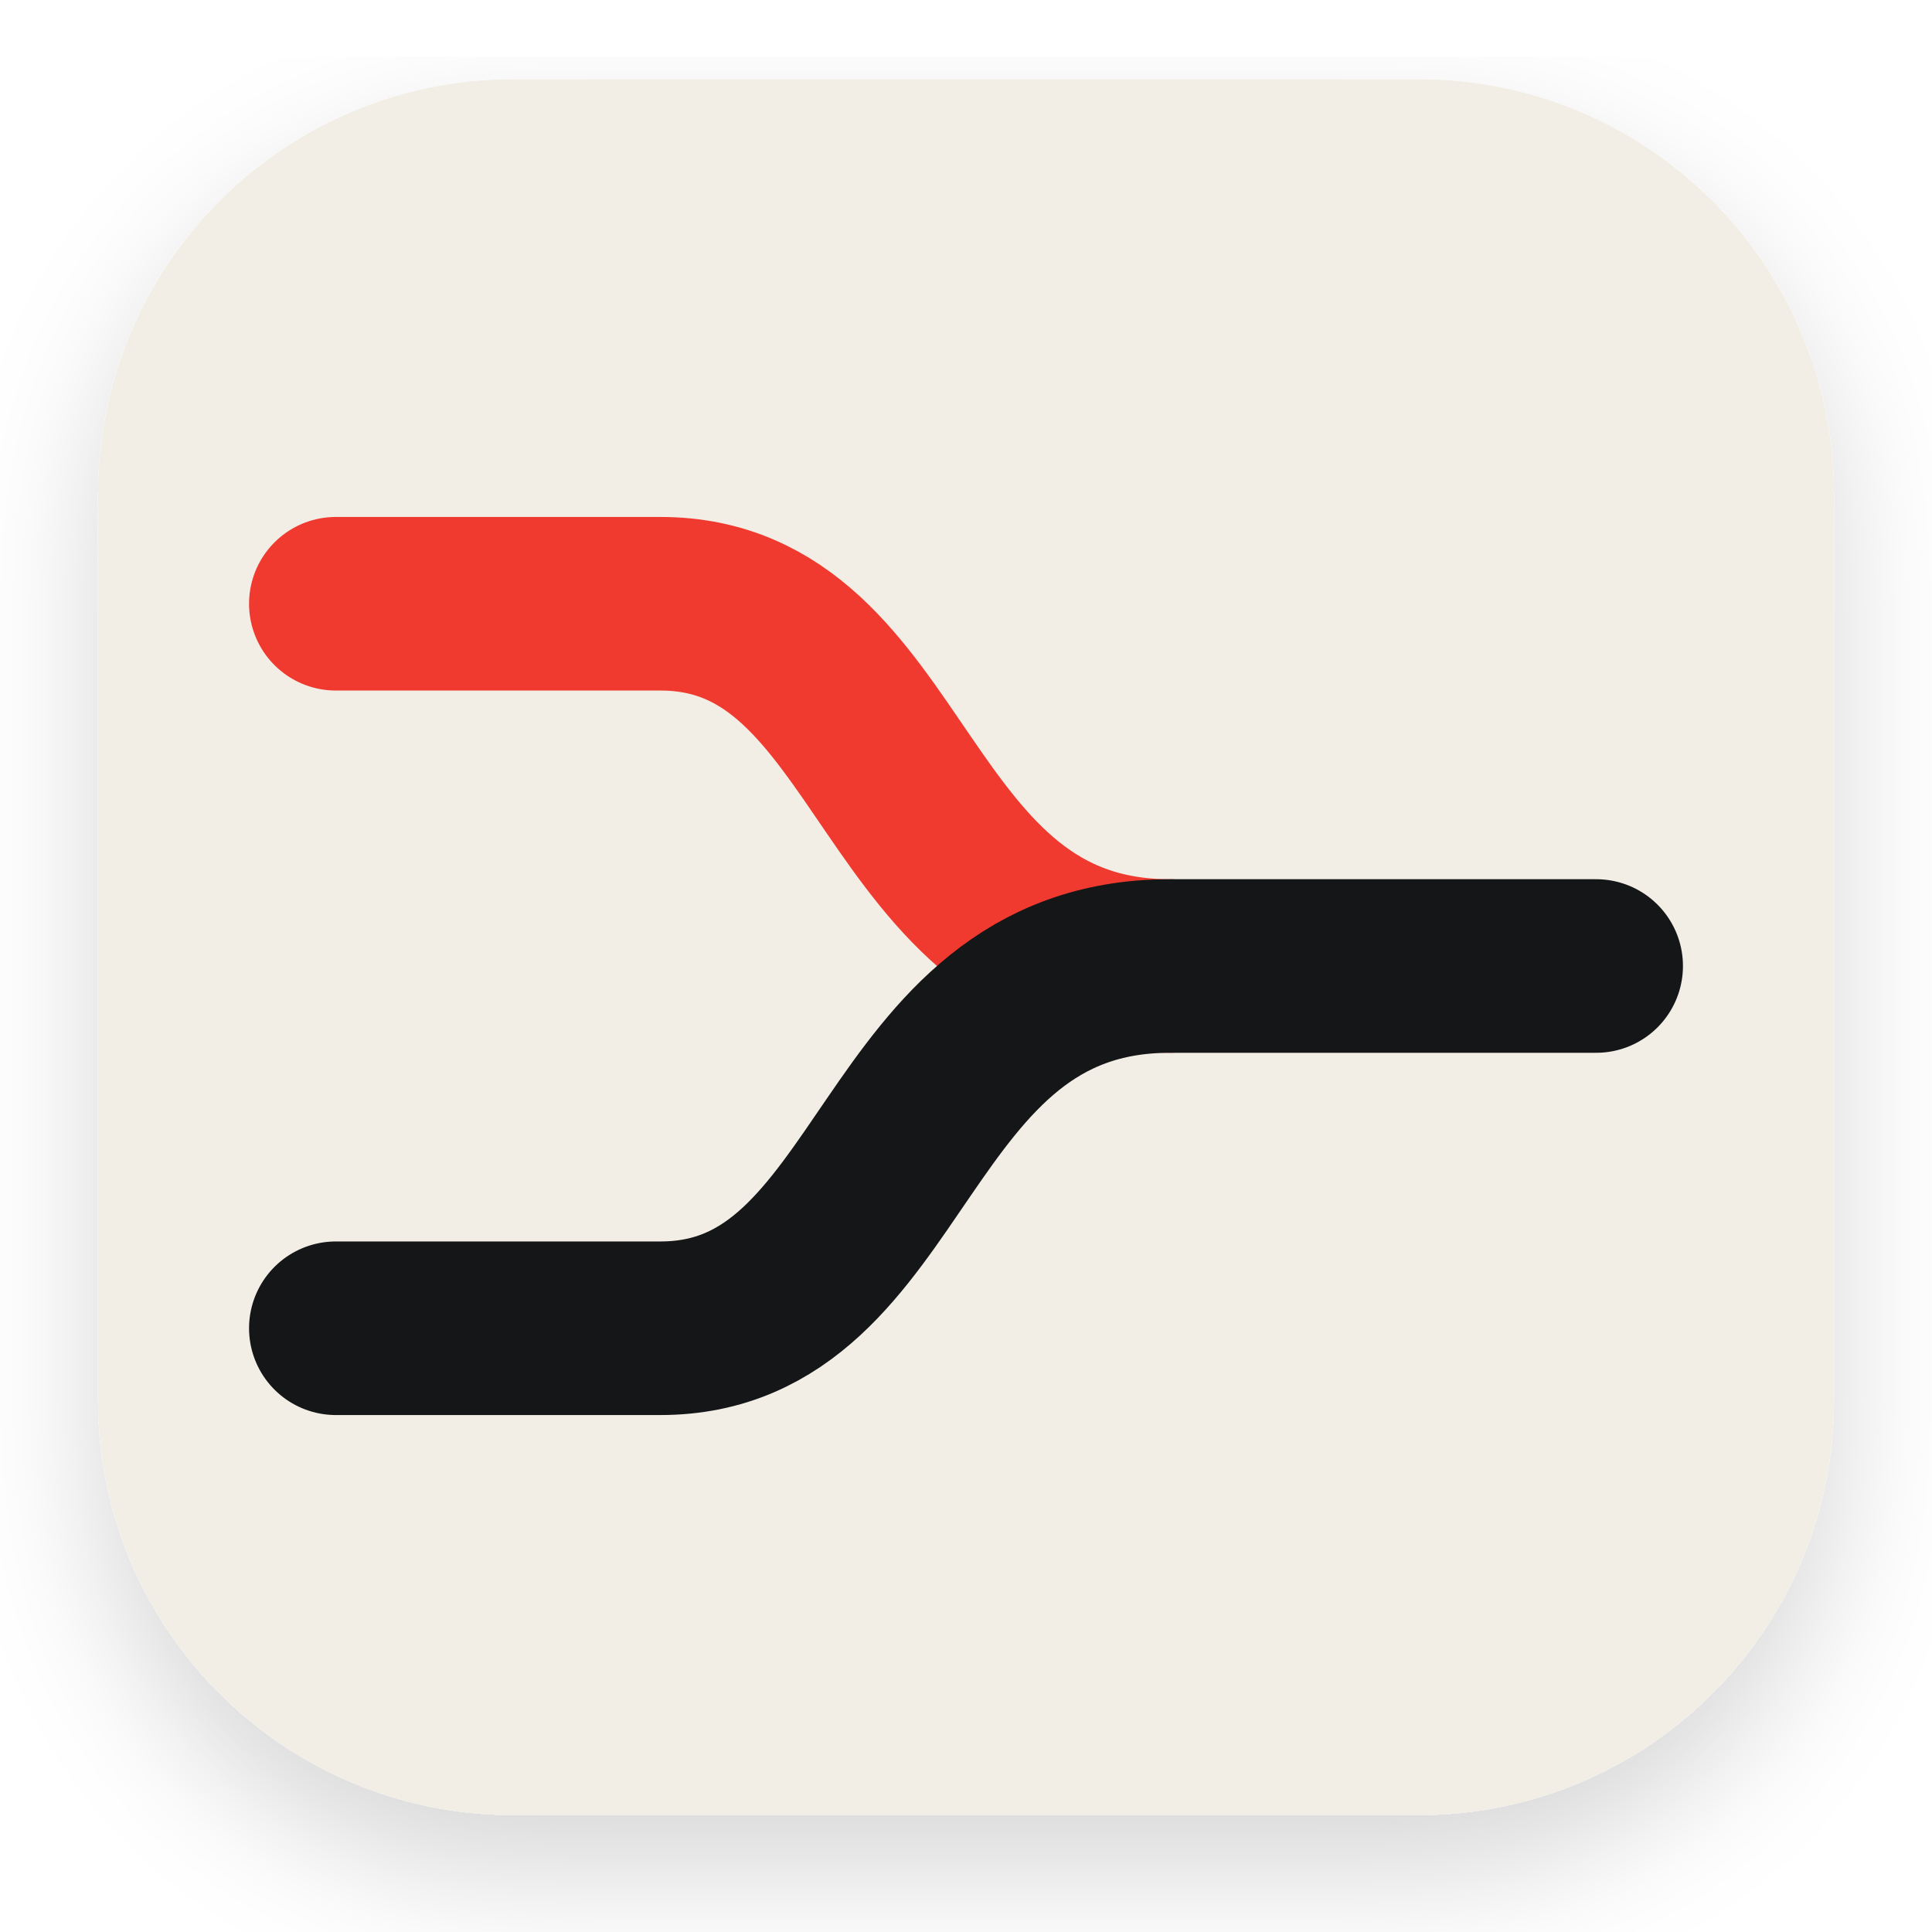
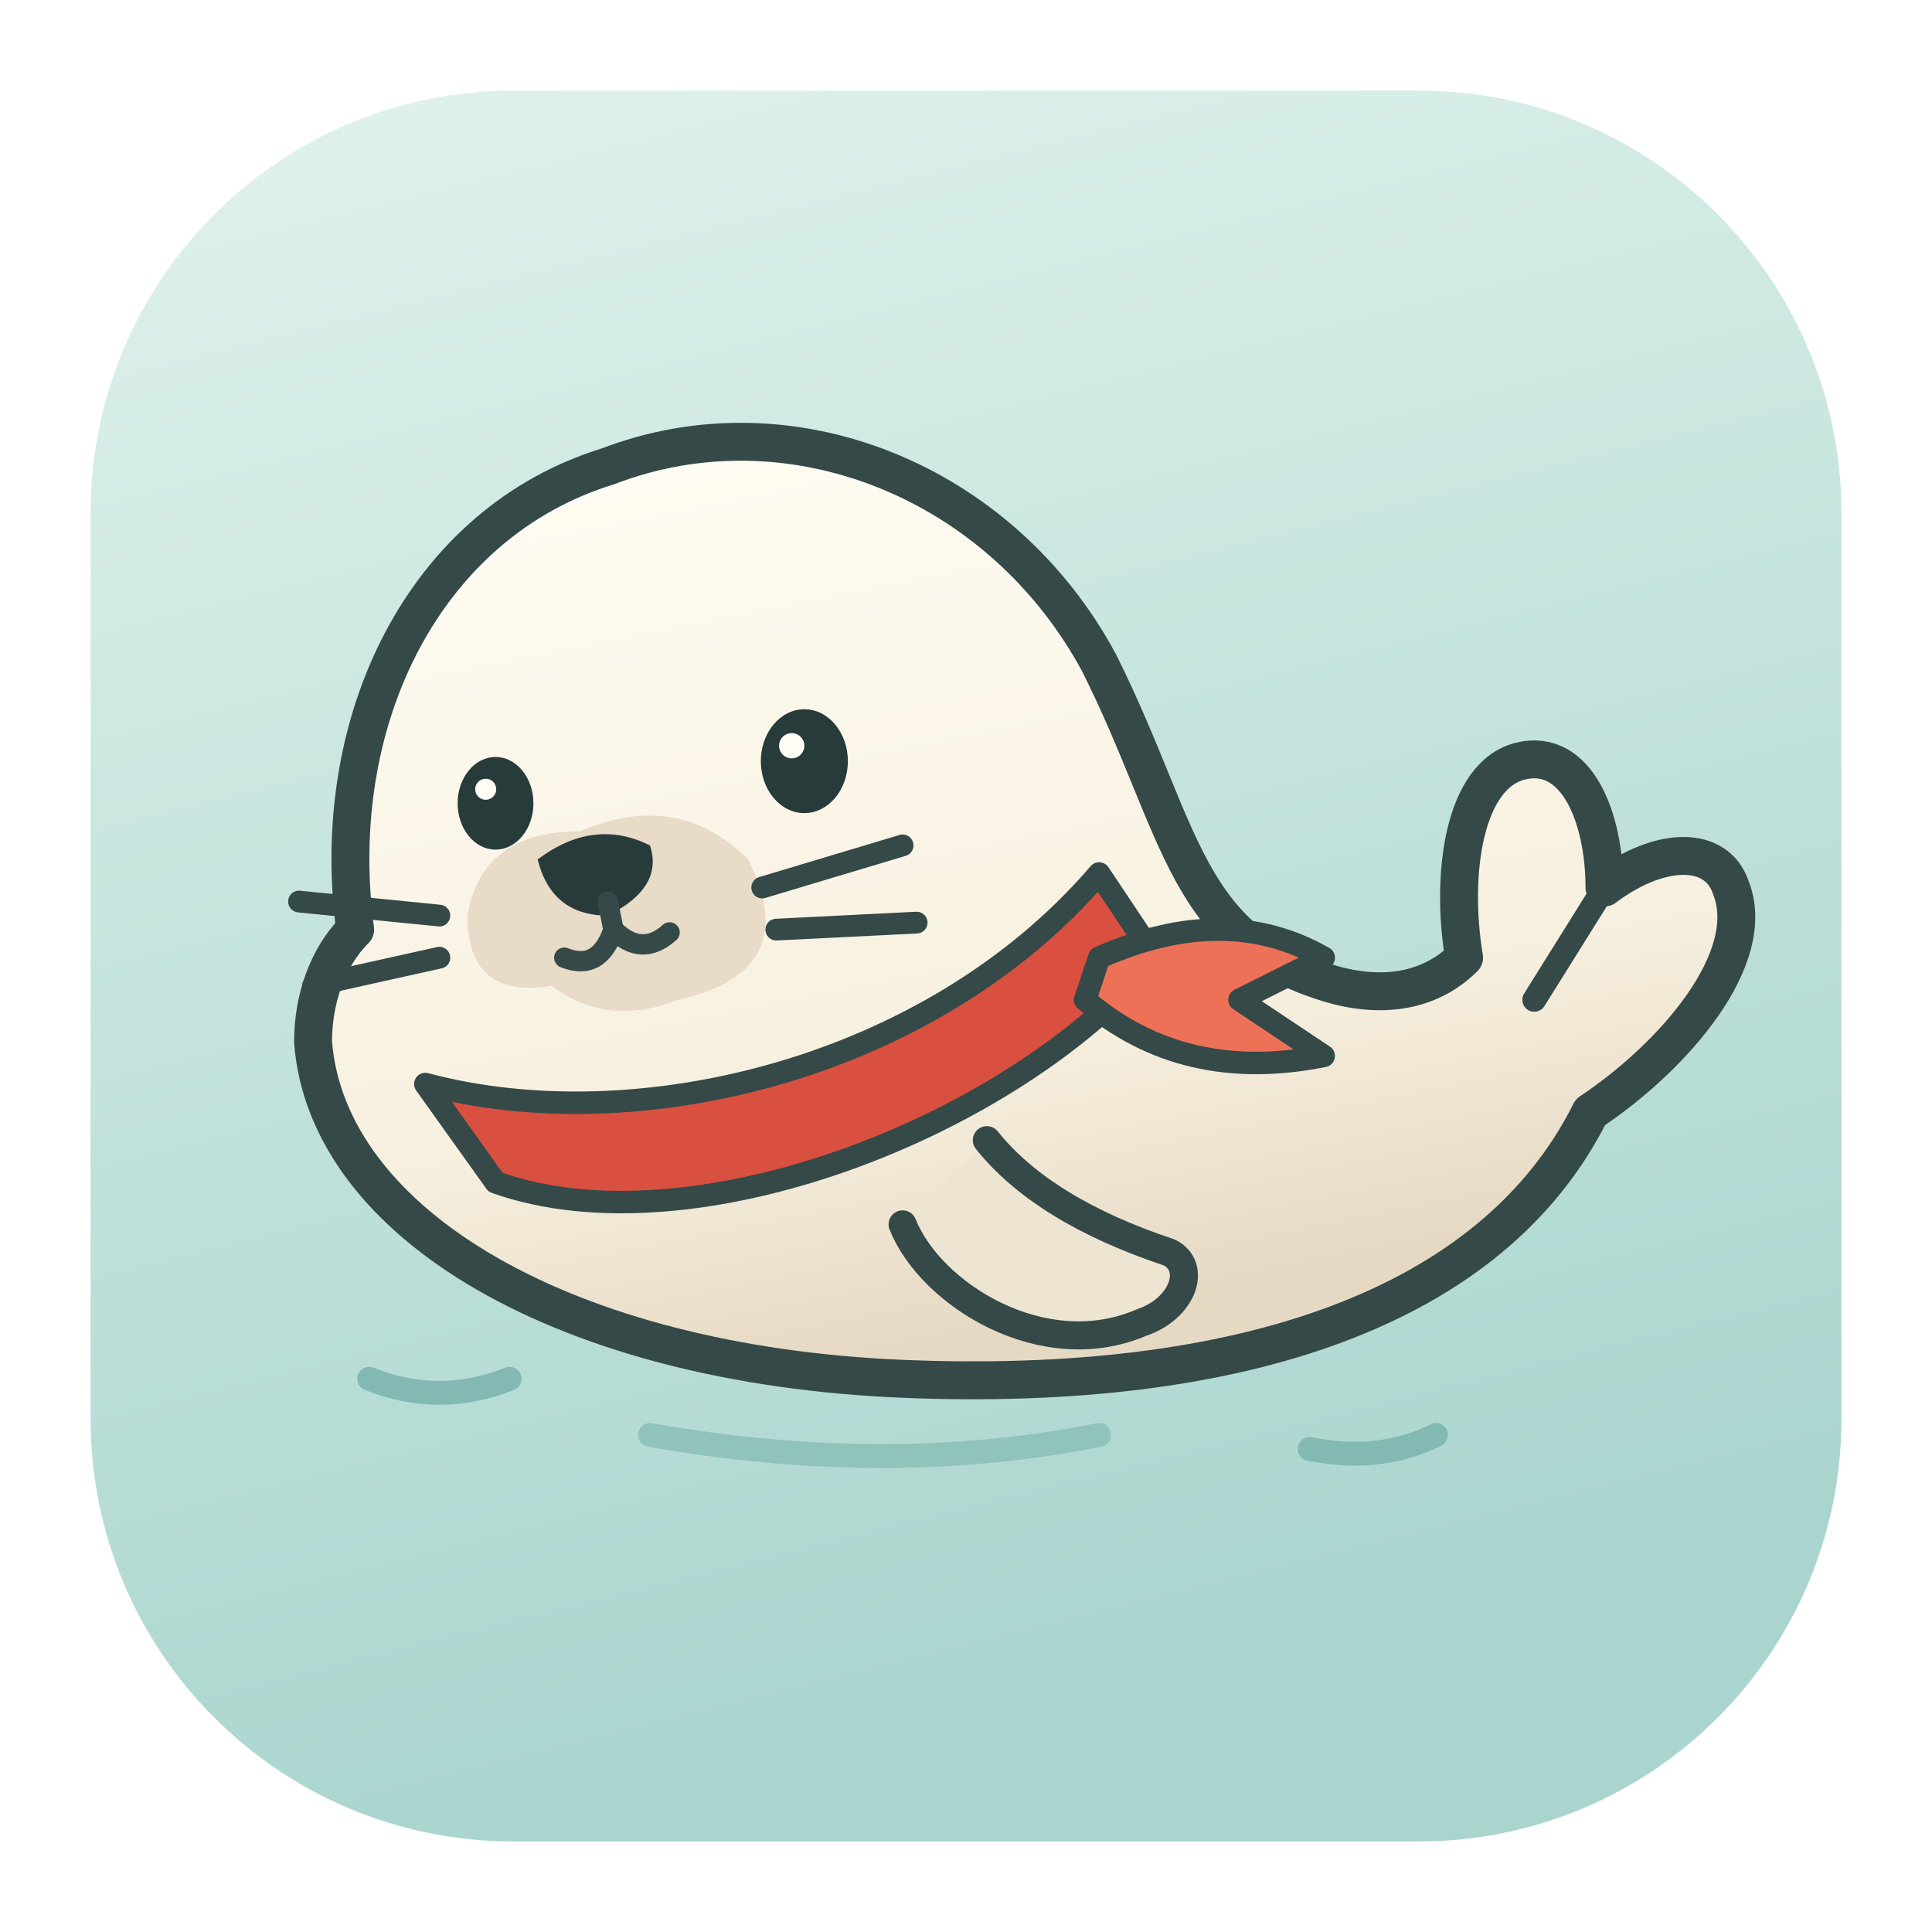
- <svg xmlns="http://www.w3.org/2000/svg" viewBox="0 0 1024 1024" role="img" aria-labelledby="title desc">
+ <svg xmlns="http://www.w3.org/2000/svg" width="1024" height="1024" viewBox="0 0 128 128" role="img" aria-labelledby="title">
  <defs>
-     <filter id="shadow" x="-20%" y="-20%" width="140%" height="150%">
-       <feDropShadow dx="0" dy="30" stdDeviation="35" flood-color="#151618" flood-opacity="0.16" />
-     </filter>
+     <linearGradient id="sea" x2=".25" y2="1" gradientUnits="objectBoundingBox">
+       <stop stop-color="#e1f2ec" />
+       <stop offset="1" stop-color="#a9d5ce" />
+     </linearGradient>
+     <linearGradient id="fur" x2=".3" y2="1">
+       <stop stop-color="#fffdf5" />
+       <stop offset=".72" stop-color="#f7f0df" />
+       <stop offset="1" stop-color="#e6d9c4" />
+     </linearGradient>
  </defs>
-   <rect x="52" y="42" width="920" height="920" rx="220" fill="#F2EEE6" filter="url(#shadow)" />
-   <path d="M178 320H350C477 320 470 512 620 512" fill="none" stroke="#F03A2F" stroke-width="92" stroke-linecap="round" stroke-linejoin="round" />
-   <path d="M178 704H350C477 704 470 512 620 512H846" fill="none" stroke="#151618" stroke-width="92" stroke-linecap="round" stroke-linejoin="round" />
+   <rect x="6" y="6" width="116" height="116" rx="28" fill="url(#sea)" />
+   <g transform="translate(4 3) scale(.93)">
+     <g fill="none" stroke="#82b9b2" stroke-width="1.7" stroke-linecap="round">
+       <path d="M22 95q5 2 10 0m57 5q5 1 9-1" />
+       <path d="M42 99q17 3 32 0" opacity=".7" />
+     </g>
+     <path d="M21 63c-2-15 5-29 18-33 13-5 28 1 35 14 6 12 6 20 17 23 4 1 7 0 9-2-1-6 0-13 4-14 4-1 6 4 6 9 4-3 8-3 9 0 2 5-4 12-10 16-7 14-25 20-49 19-24-1-41-11-42-24 0-3 1-6 3-8Z" fill="url(#fur)" stroke="#344948" stroke-width="2.7" stroke-linejoin="round" />
+     <path d="M26 74c15 4 36-1 48-15l4 6c-10 12-33 21-47 16Z" fill="#d94f40" stroke="#344948" stroke-width="1.6" stroke-linejoin="round" />
+     <path d="M74 65q9-4 16 0l-6 3 6 4q-10 2-17-4Z" fill="#ed7157" stroke="#344948" stroke-width="1.6" stroke-linejoin="round" />
+     <g fill="#283b3b">
+       <ellipse cx="31" cy="54" rx="2.7" ry="3.3" />
+       <ellipse cx="53" cy="51" rx="3.1" ry="3.7" />
+     </g>
+     <g fill="#fffdf6">
+       <circle cx="30.3" cy="53" r=".75" />
+       <circle cx="52.1" cy="49.9" r=".9" />
+     </g>
+     <path d="M29 62q1-6 8-6 7-3 12 2 4 8-5 10-5 2-9-1-6 1-6-5Z" fill="#e8dbc7" />
+     <path d="M34 58q4-3 8-1 1 3-3 5-4 0-5-4Z" fill="#283b3b" />
+     <g fill="none" stroke="#344948" stroke-linecap="round" stroke-linejoin="round">
+       <path d="m39 61 .4 2q-1 3-3.5 2m3.5-2q2 2 4 .2" stroke-width="1.45" />
+       <path d="m27 62-10-1m10 4-9 2m32-7 10-3m-9 6 10-.5" stroke-width="1.55" />
+       <path d="M66 78q4 5 13 8c2 1 1 4-2 5-7 3-15-2-17-7" fill="#eee4d2" stroke-width="2" />
+       <path d="m105 68 5-8" stroke-width="1.7" />
+     </g>
+   </g>
</svg>
